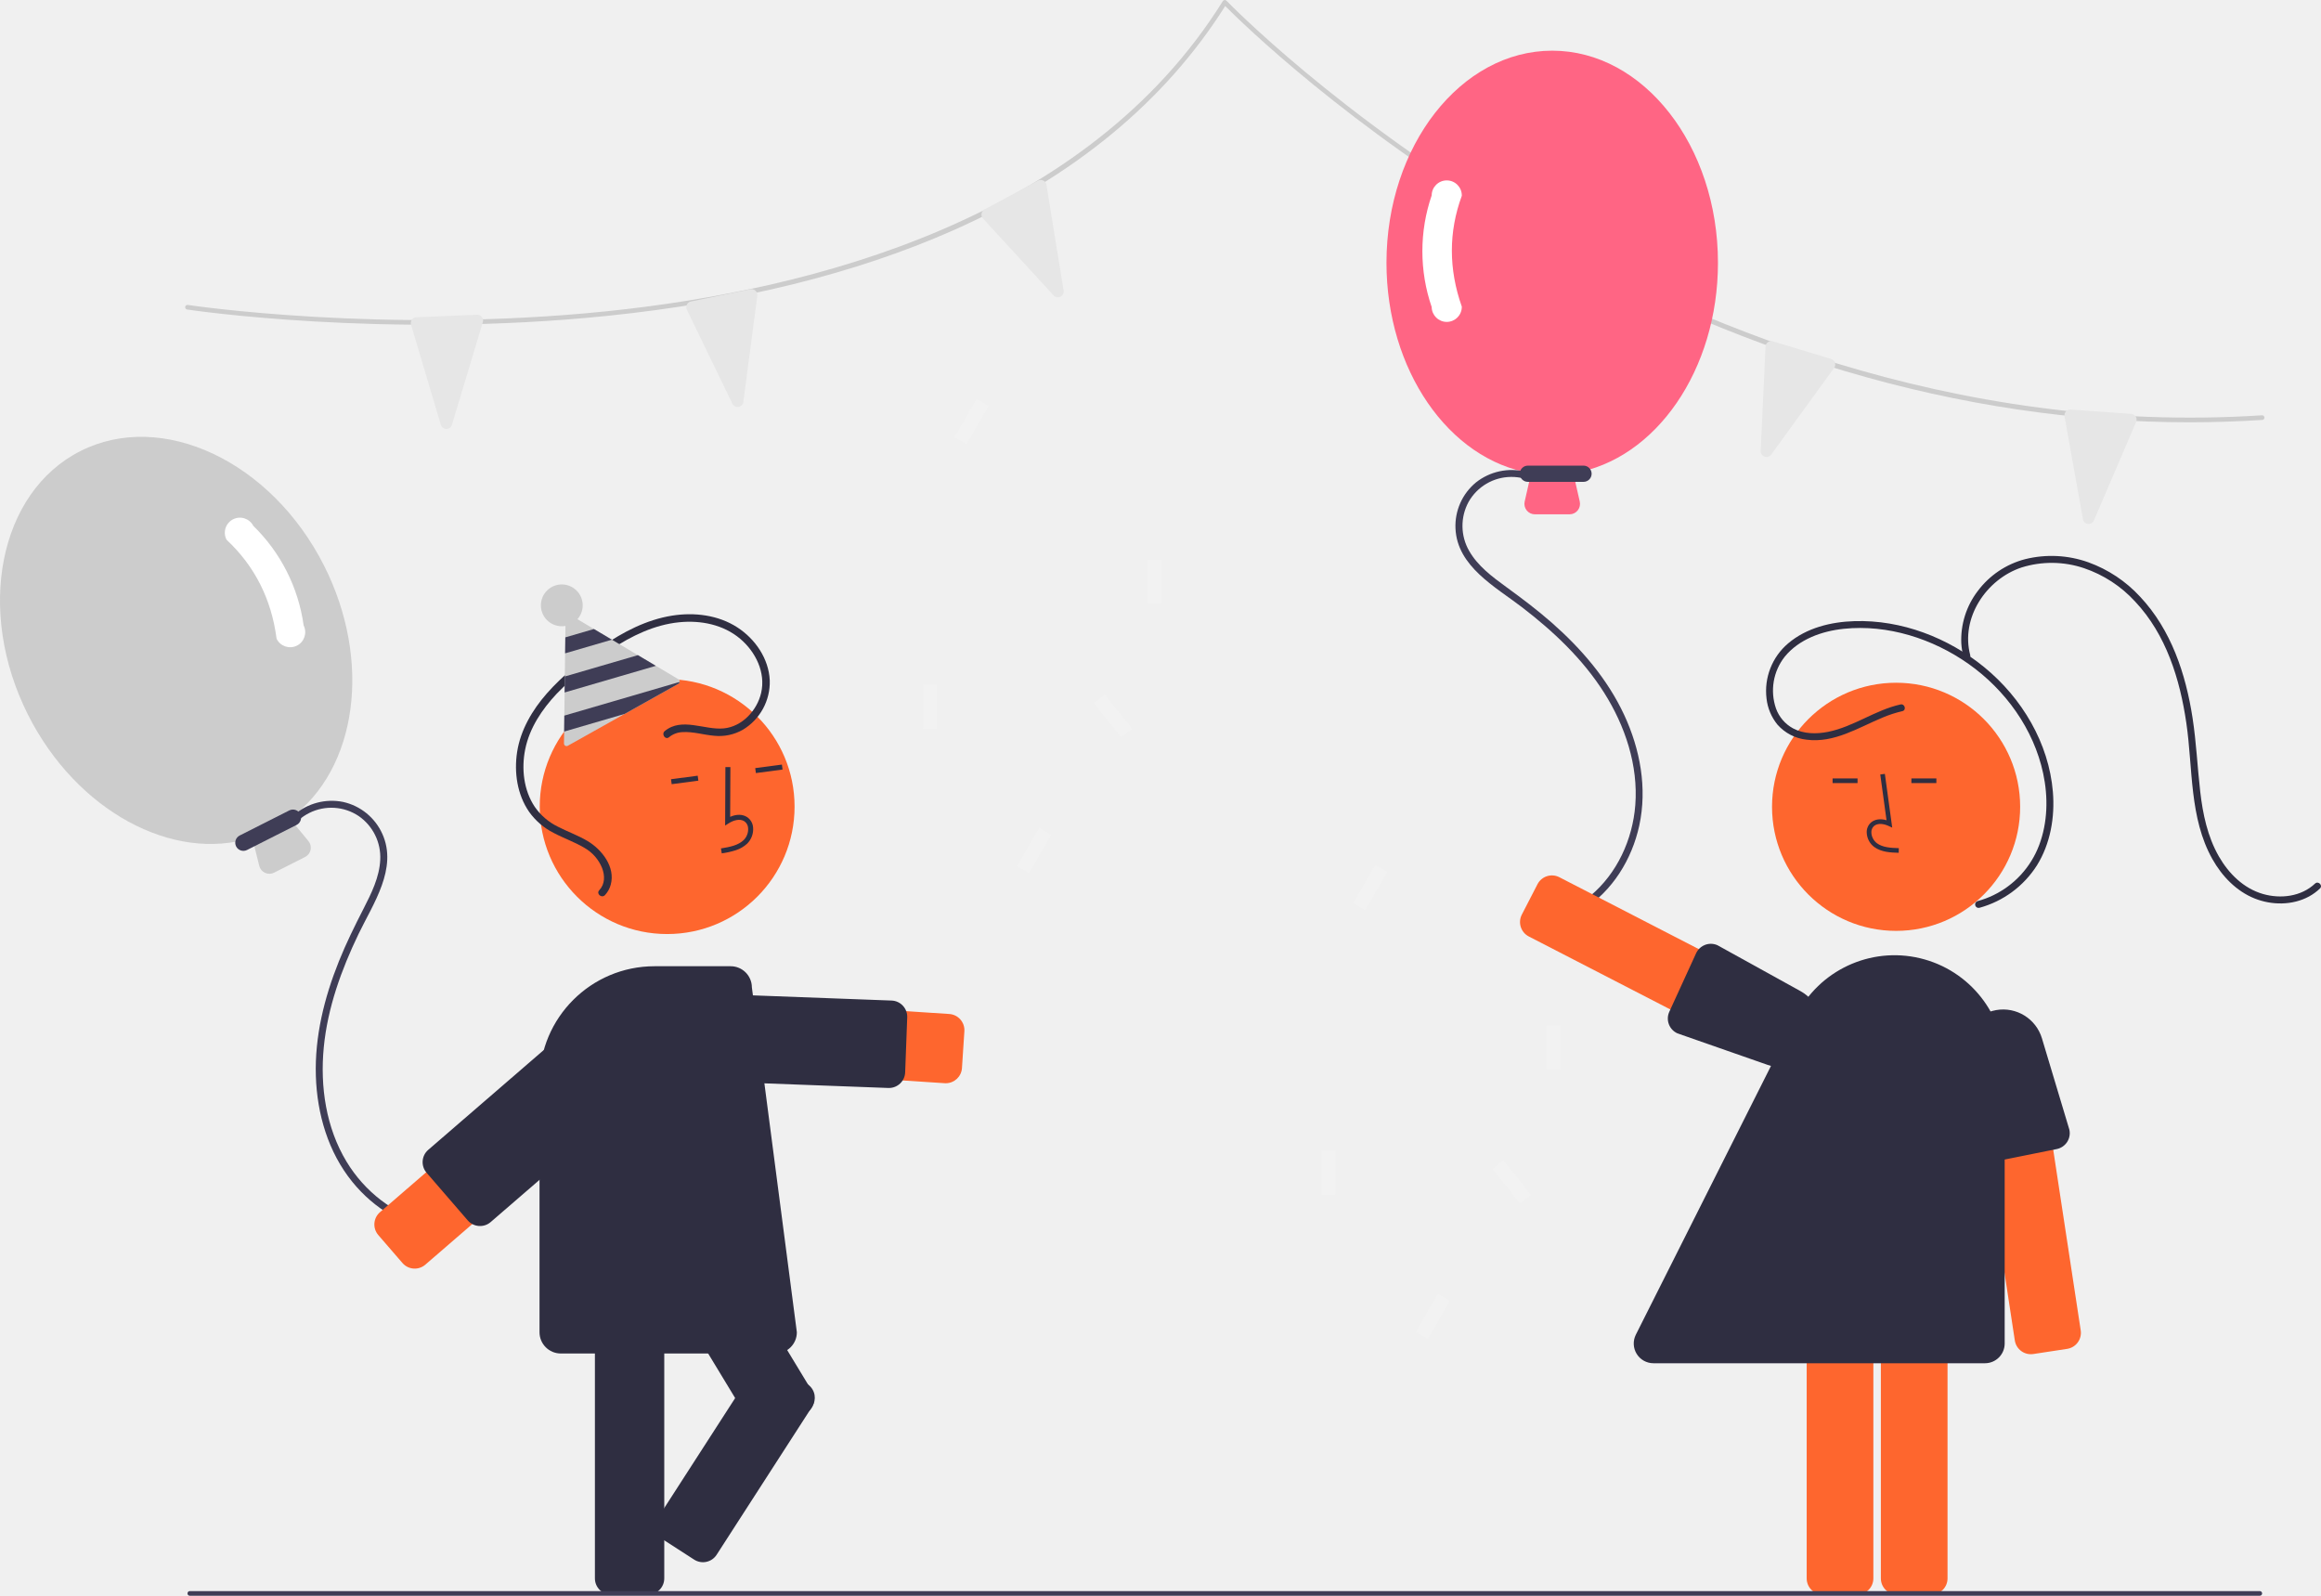
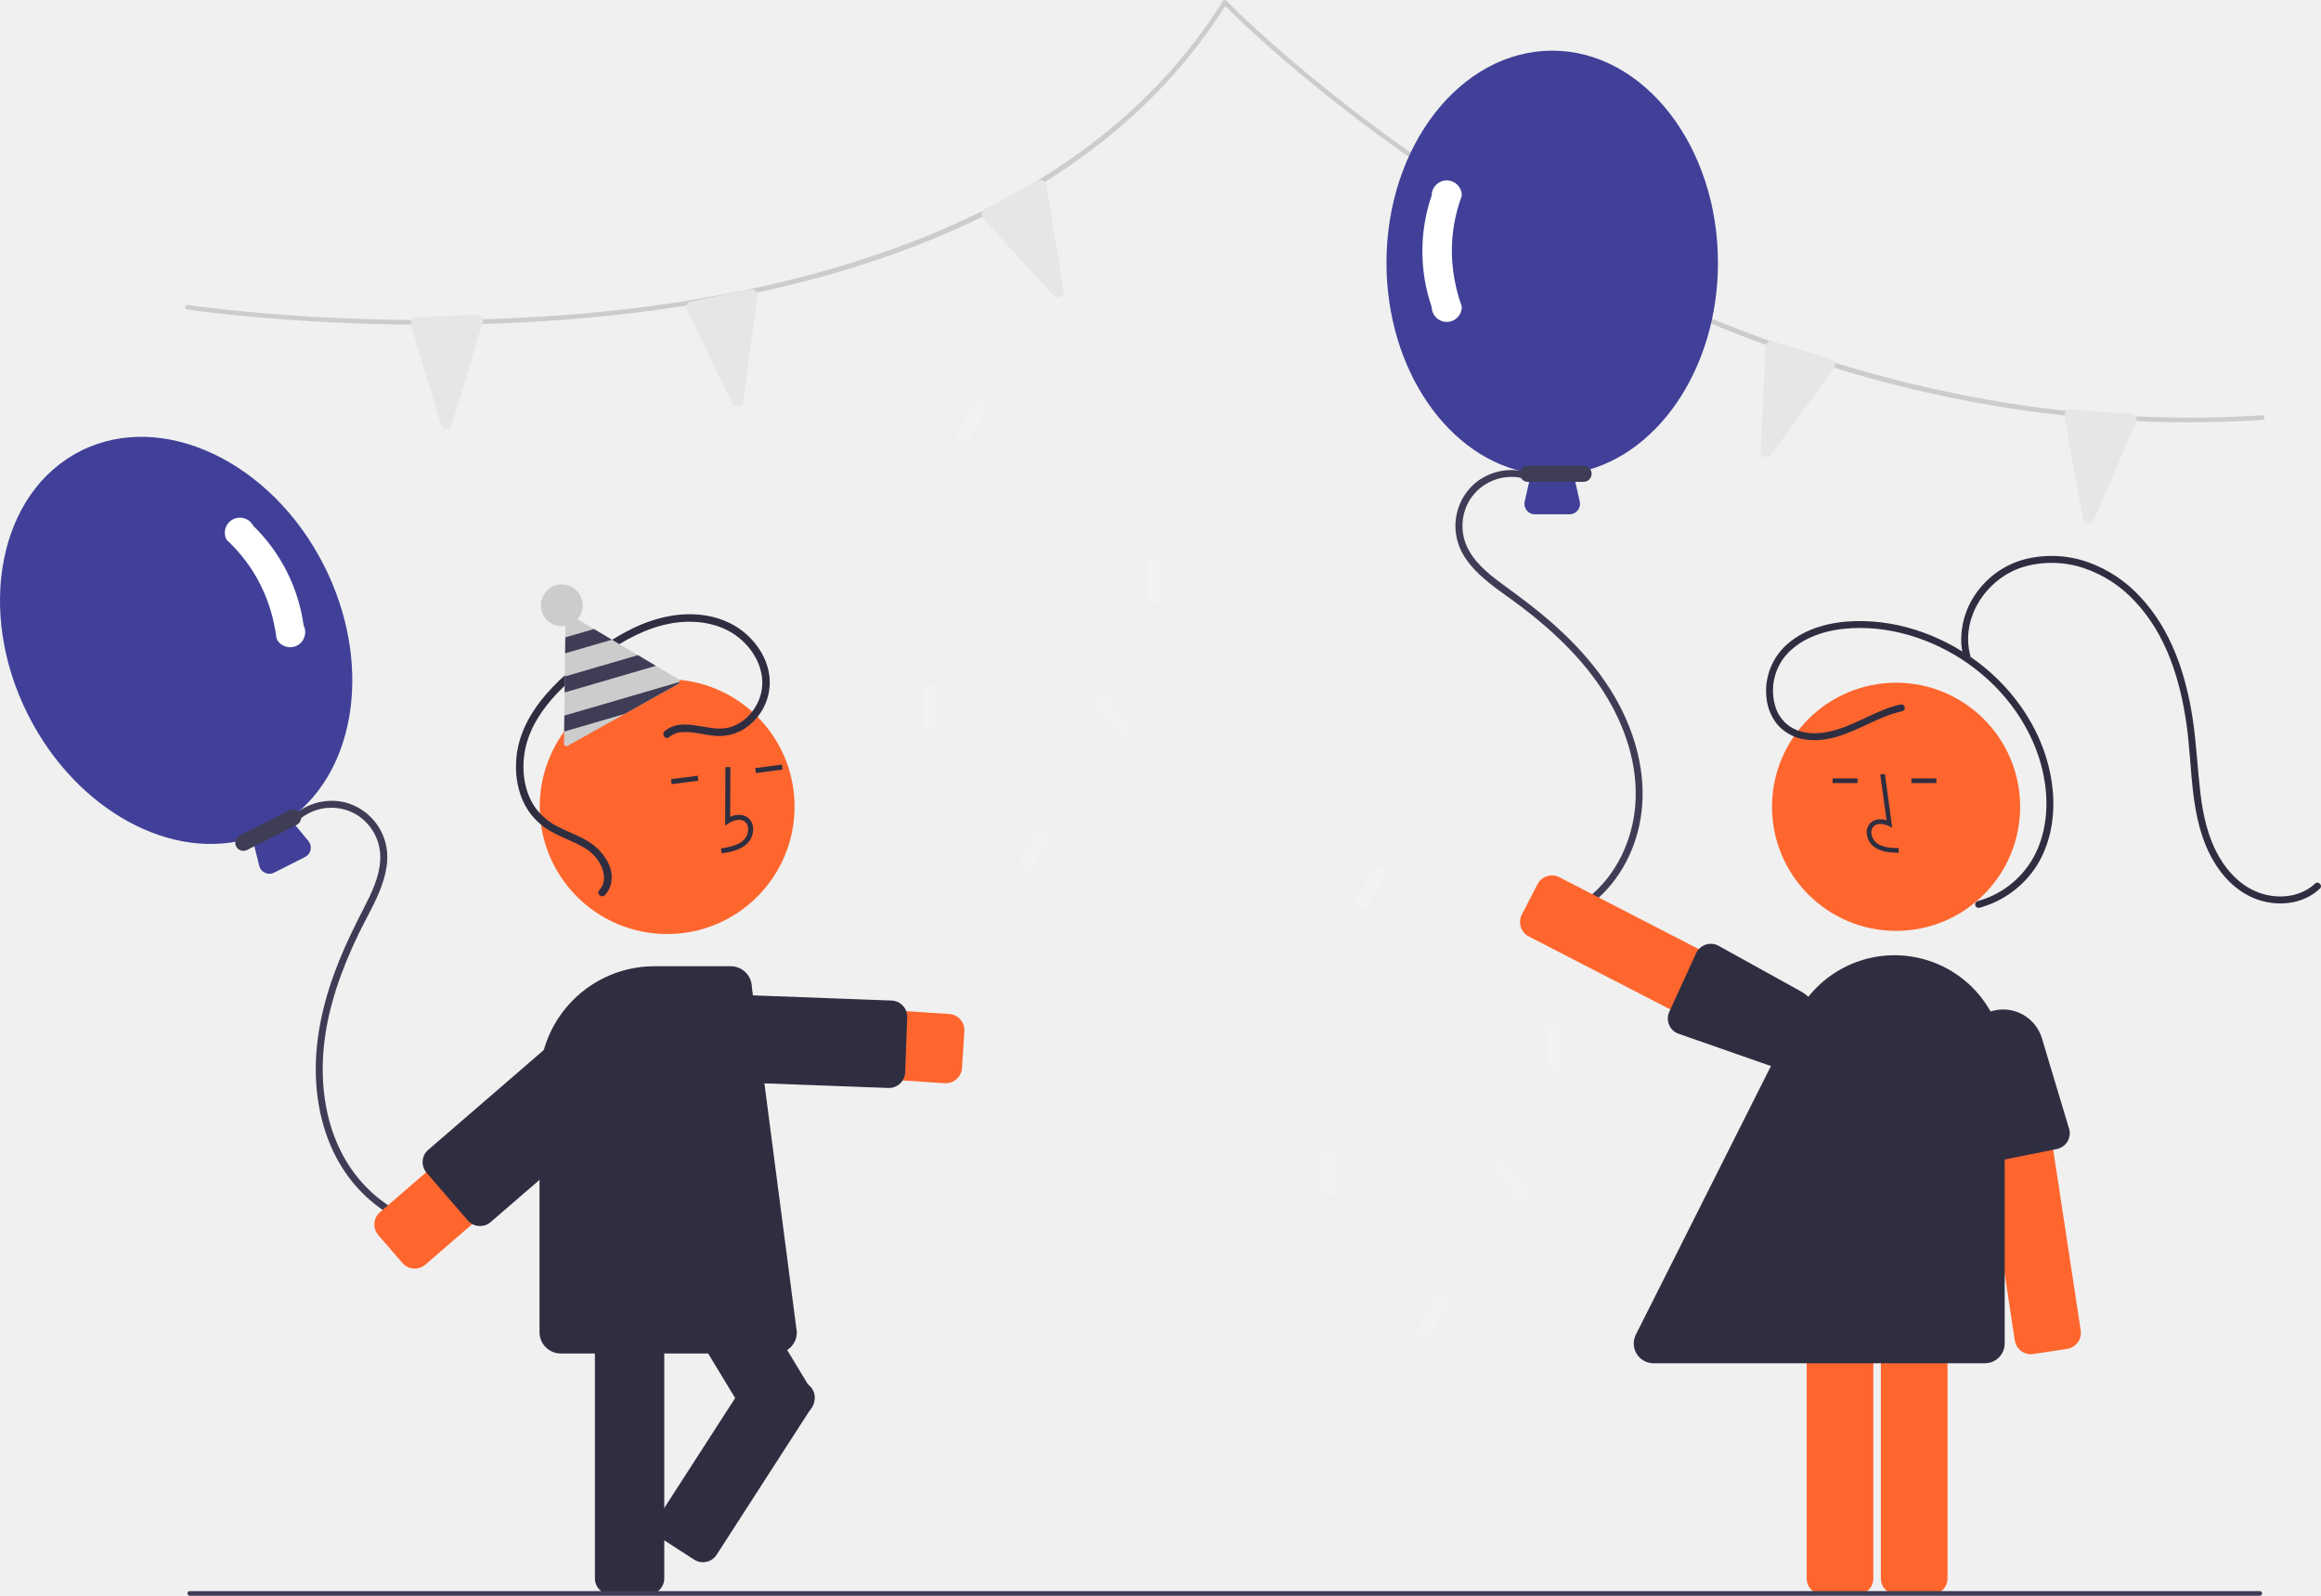
<svg xmlns="http://www.w3.org/2000/svg" id="a2ecae9d-1cb8-4e92-a90b-6fdb4b0d41d7" data-name="Layer 1" width="1001.273" height="688.362" viewBox="0 0 1001.273 688.362">
  <path d="M1043.824,287.982c-49.095,0-98.794-7.358-148.162-21.964-47.947-14.187-95.689-35.204-141.9-62.467-72.771-42.934-118.952-88.187-125.849-95.127-26.064,41.321-65.651,73.924-117.68,96.912-41.931,18.526-91.994,30.885-148.798,36.731-96.665,9.952-180.513-2.603-181.348-2.731a1,1,0,0,1,.303-1.977c.833.128,84.465,12.646,180.883,2.715,88.863-9.153,207.079-39.792,265.617-133.783a1,1,0,0,1,1.57-.164c.47.489,47.914,49.453,126.372,95.733,72.375,42.691,186.701,91.768,320.342,83.111a1,1,0,0,1,.129,1.996Q1059.614,287.982,1043.824,287.982Z" transform="translate(-99.36327 -105.8191)" fill="#ccc" />
  <path d="M291.76,290.836a2.449,2.449,0,0,1-2.223-1.781l-12.853-43.171a2.5,2.5,0,0,1,2.293-3.211l0,0,26.183-1.077a2.5,2.5,0,0,1,2.497,3.219l-13.33,44.249a2.454,2.454,0,0,1-2.398,1.779C291.872,290.842,291.816,290.84,291.76,290.836Z" transform="translate(-99.36327 -105.8191)" fill="#e6e6e6" />
  <path d="M417.792,281.356a2.449,2.449,0,0,1-2.481-1.4L395.675,239.418a2.5,2.5,0,0,1,1.746-3.539l0,0L423.089,230.6a2.5,2.5,0,0,1,2.982,2.775l-6.031,45.818a2.454,2.454,0,0,1-2.08,2.142C417.904,281.344,417.848,281.351,417.792,281.356Z" transform="translate(-99.36327 -105.8191)" fill="#e6e6e6" />
  <path d="M556.671,233.883a2.449,2.449,0,0,1-2.778-.627l-30.469-33.175a2.5,2.5,0,0,1,.654-3.892l0-0L547.141,183.748a2.5,2.5,0,0,1,3.655,1.8l7.406,45.616a2.454,2.454,0,0,1-1.376,2.65C556.774,233.838,556.723,233.862,556.671,233.883Z" transform="translate(-99.36327 -105.8191)" fill="#e6e6e6" />
  <path d="M999.943,331.784a2.449,2.449,0,0,1-2.009-2.019l-7.941-44.339a2.5,2.5,0,0,1,2.638-2.935l0,0,26.139,1.86a2.5,2.5,0,0,1,2.121,3.478l-18.198,42.479a2.454,2.454,0,0,1-2.582,1.499C1000.054,331.802,999.998,331.794,999.943,331.784Z" transform="translate(-99.36327 -105.8191)" fill="#e6e6e6" />
  <path d="M860.427,302.744a2.449,2.449,0,0,1-1.511-2.414l2.095-44.995a2.5,2.5,0,0,1,3.224-2.276l0.0 0,25.075,7.613a2.5,2.5,0,0,1,1.296,3.862L863.435,301.916a2.454,2.454,0,0,1-2.85.889C860.532,302.786,860.479,302.766,860.427,302.744Z" transform="translate(-99.36327 -105.8191)" fill="#e6e6e6" />
-   <path d="M776.478,327.681H761.493a4.5,4.5,0,0,1-4.389-5.494l2.775-12.247c-35.608-5.789-62.394-44.686-62.394-90.759,0-50.453,32.075-91.5,71.5-91.5s71.5,41.047,71.5,91.5c0,46.073-26.786,84.97-62.394,90.759l2.775,12.247a4.5,4.5,0,0,1-4.389,5.494Z" transform="translate(-99.36327 -105.8191)" fill="#ff6584" />
+   <path d="M776.478,327.681H761.493a4.5,4.5,0,0,1-4.389-5.494l2.775-12.247c-35.608-5.789-62.394-44.686-62.394-90.759,0-50.453,32.075-91.5,71.5-91.5s71.5,41.047,71.5,91.5c0,46.073-26.786,84.97-62.394,90.759l2.775,12.247a4.5,4.5,0,0,1-4.389,5.494Z" transform="translate(-99.36327 -105.8191)" fill="#404099" />
  <path d="M782.486,313.681h-24a3.5,3.5,0,0,1,0-7h24a3.5,3.5,0,0,1,0,7Z" transform="translate(-99.36327 -105.8191)" fill="#3f3d56" />
  <path d="M757.469,309.318a24.776,24.776,0,0,0-21.349,4.586,24.331,24.331,0,0,0-8.865,19.915c.732,16.339,17.181,25.12,28.647,33.908,13.55,10.384,26.269,22.365,35.45,36.871,9.092,14.365,14.794,31.387,13.473,48.532-1.143,14.828-7.863,29.529-19.387,39.126a45.884,45.884,0,0,1-4.566,3.325c-1.619,1.041-.116,3.638,1.514,2.59,12.627-8.116,20.98-21.646,24.143-36.182,3.52-16.172.384-33.008-6.534-47.854-7.186-15.423-18.491-28.534-31.193-39.698-6.301-5.537-12.993-10.563-19.771-15.494-5.96-4.336-12.207-9.005-15.911-15.533a21.638,21.638,0,0,1-.227-21.063,21.213,21.213,0,0,1,18.361-10.797,20.877,20.877,0,0,1,5.417.662c1.871.478,2.67-2.414.798-2.893Z" transform="translate(-99.36327 -105.8191)" fill="#3f3d56" />
  <path d="M723.486,244.681a6.508,6.508,0,0,1-6.5-6.417,74.256,74.256,0,0,1,0-48.166,6.5,6.5,0,0,1,13.0.083l-.031.172c-5.683,15.489-5.682,31.524.002,47.662l.028.166A6.507,6.507,0,0,1,723.486,244.681Z" transform="translate(-99.36327 -105.8191)" fill="#fff" />
-   <path d="M213.706,482.341a4.476,4.476,0,0,1-2.495-3l-3.049-12.181c-34.39,10.899-75.844-11.729-96.631-52.846-22.763-45.026-12.658-96.129,22.527-113.917s82.328,4.373,105.092,49.399c20.787,41.117,14.431,87.916-14.735,109.148l8.002,9.677a4.5,4.5,0,0,1-1.438,6.883l-13.373,6.761A4.478,4.478,0,0,1,213.706,482.341Z" transform="translate(-99.36327 -105.8191)" fill="#ccc" />
+   <path d="M213.706,482.341a4.476,4.476,0,0,1-2.495-3l-3.049-12.181c-34.39,10.899-75.844-11.729-96.631-52.846-22.763-45.026-12.658-96.129,22.527-113.917s82.328,4.373,105.092,49.399c20.787,41.117,14.431,87.916-14.735,109.148l8.002,9.677a4.5,4.5,0,0,1-1.438,6.883l-13.373,6.761A4.478,4.478,0,0,1,213.706,482.341Z" transform="translate(-99.36327 -105.8191)" fill="#404099" />
  <path d="M201.226,470.936a3.504,3.504,0,0,1,1.544-4.703l21.418-10.828a3.5,3.5,0,0,1,3.158,6.247L205.929,472.481A3.504,3.504,0,0,1,201.226,470.936Z" transform="translate(-99.36327 -105.8191)" fill="#3f3d56" />
  <path d="M226.286,457.3a24.776,24.776,0,0,1,21.122-5.54,24.331,24.331,0,0,1,16.897,13.774c6.718,14.912-3.999,30.17-10.267,43.185-7.407,15.38-13.352,31.811-15.001,48.899-1.633,16.922.958,34.686,9.872,49.39,7.71,12.718,20.34,22.806,34.954,26.17a45.885,45.885,0,0,0,5.575.908c1.914.198,1.745,3.195-.183,2.995-14.931-1.546-28.489-9.852-37.871-21.398-10.438-12.845-15.235-29.284-15.759-45.655-.545-17.006,3.628-33.808,9.927-49.501,3.125-7.784,6.829-15.289,10.654-22.748,3.363-6.558,6.831-13.544,7.192-21.041a21.638,21.638,0,0,0-9.301-18.9,21.213,21.213,0,0,0-21.257-1.352,20.877,20.877,0,0,0-4.536,3.034c-1.454,1.271-3.472-.95-2.017-2.222Z" transform="translate(-99.36327 -105.8191)" fill="#3f3d56" />
  <path d="M218.718,381.415l-.05-.161c-2.208-16.966-9.442-31.277-21.502-42.536l-.105-.14a6.5,6.5,0,0,1,11.564-5.939,74.256,74.256,0,0,1,21.731,42.985,6.5,6.5,0,0,1-11.639,5.791Z" transform="translate(-99.36327 -105.8191)" fill="#fff" />
  <path d="M868.223,566.161,758.886,509.79a7.007,7.007,0,0,1-3.014-9.429l6.763-13.118a7.008,7.008,0,0,1,9.429-3.014l109.337,56.372a7.007,7.007,0,0,1,3.014,9.429L877.653,563.147a6.952,6.952,0,0,1-4.092,3.457,7.034,7.034,0,0,1-2.144.337A6.956,6.956,0,0,1,868.223,566.161Z" transform="translate(-99.36327 -105.8191)" fill="#fe662e" />
  <path d="M834.889,513.428a6.966,6.966,0,0,1,5.394.141l35.831,19.812a17.469,17.469,0,0,1,7.253,22.952l-.449-.219.449.219a17.484,17.484,0,0,1-21.476,8.842l-38.859-13.582a6.999,6.999,0,0,1-3.573-9.237l11.554-25.231a7.037,7.037,0,0,1,.743-1.294A6.958,6.958,0,0,1,834.889,513.428Z" transform="translate(-99.36327 -105.8191)" fill="#2f2e41" />
  <circle cx="817.969" cy="348.037" r="53.519" fill="#fe662e" />
  <path d="M910.765,786.702V663.688a7.008,7.008,0,0,1,7-7h14.759a7.008,7.008,0,0,1,7,7V786.702a7.008,7.008,0,0,1-7,7H917.765A7.008,7.008,0,0,1,910.765,786.702Z" transform="translate(-99.36327 -105.8191)" fill="#fe662e" />
  <path d="M878.765,786.702V663.688a7.008,7.008,0,0,1,7-7h14.759a7.008,7.008,0,0,1,7,7V786.702a7.008,7.008,0,0,1-7,7H885.765A7.008,7.008,0,0,1,878.765,786.702Z" transform="translate(-99.36327 -105.8191)" fill="#fe662e" />
  <path d="M918.456,473.692l.056-2c-3.721-.104-7.001-.337-9.466-2.138a6.148,6.148,0,0,1-2.381-4.528,3.514,3.514,0,0,1,1.153-2.895c1.636-1.382,4.269-.935,6.188-.055l1.655.759-3.173-23.19-1.981.271,2.699,19.727c-2.607-.767-5.023-.437-6.678.961a5.471,5.471,0,0,0-1.86,4.492,8.133,8.133,0,0,0,3.2,6.073C911.034,473.484,915.149,473.599,918.456,473.692Z" transform="translate(-99.36327 -105.8191)" fill="#2f2e41" />
  <rect x="790.572" y="335.799" width="10.771" height="2" fill="#2f2e41" />
  <rect x="824.572" y="335.799" width="10.771" height="2" fill="#2f2e41" />
  <path d="M968.546,684.044,950.036,562.43a7.007,7.007,0,0,1,5.867-7.973l14.591-2.221a7.008,7.008,0,0,1,7.974,5.867l18.511,121.613a7.008,7.008,0,0,1-5.867,7.974l-14.591,2.221a6.994,6.994,0,0,1-7.974-5.867Z" transform="translate(-99.36327 -105.8191)" fill="#fe662e" />
  <path d="M954.241,605.986a6.966,6.966,0,0,1-3.055-4.448l-5.019-40.635a17.469,17.469,0,0,1,14.311-19.354l.087.492-.087-.492a17.484,17.484,0,0,1,19.773,12.184l11.84,39.425a6.999,6.999,0,0,1-5.375,8.318l-27.205,5.474a7.037,7.037,0,0,1-1.484.159A6.958,6.958,0,0,1,954.241,605.986Z" transform="translate(-99.36327 -105.8191)" fill="#2f2e41" />
  <path d="M955.677,693.888H812.654a8.5,8.5,0,0,1-7.594-12.319L874.209,544.058a47.516,47.516,0,0,1,89.968,21.347V685.388A8.51,8.51,0,0,1,955.677,693.888Z" transform="translate(-99.36327 -105.8191)" fill="#2f2e41" />
  <path d="M919.228,409.702c-10.956,2.446-20.197,9.587-31.212,11.807-5.02,1.012-10.548.97-15.158-1.501a15.799,15.799,0,0,1-7.335-8.559,23.621,23.621,0,0,1,3.767-22.341c6.184-7.57,16.043-11.058,25.502-12.041,18.93-1.967,38.375,4.271,53.783,15.137,15.909,11.22,28.114,28.067,32.208,47.241,2.188,10.25,1.973,21.153-1.764,31.023a39.528,39.528,0,0,1-19.769,21.545,38.796,38.796,0,0,1-6.766,2.519,1.501,1.501,0,0,0,.798,2.893,42.731,42.731,0,0,0,24.767-18.239c5.861-9.375,7.827-20.852,6.925-31.759-1.746-21.099-13.349-40.492-29.569-53.768-15.582-12.754-35.74-20.515-56.007-19.898-10.164.309-20.715,2.889-28.619,9.587a26.919,26.919,0,0,0-9.342,23.787,21.571,21.571,0,0,0,4.736,11.294,19.518,19.518,0,0,0,12.528,6.47c11.984,1.56,22.376-5.233,32.966-9.6a51.264,51.264,0,0,1,8.36-2.705c1.883-.421,1.086-3.313-.798-2.893Z" transform="translate(-99.36327 -105.8191)" fill="#2f2e41" />
  <path d="M949.33,388.5c-4.303-16.107,6.926-32.872,22.184-37.902a43.585,43.585,0,0,1,26.84.299,52.942,52.942,0,0,1,22.118,14.441c13.374,14.228,19.299,33.432,22.071,52.366,2.862,19.549,1.247,40.961,11.25,58.725,4.147,7.365,10.303,13.814,18.257,16.986,7.42,2.959,16.31,2.973,23.419-.873a22.458,22.458,0,0,0,4.705-3.437c1.407-1.328-.717-3.446-2.121-2.121-5.953,5.617-14.825,6.677-22.476,4.472-8.345-2.404-14.769-8.818-19.001-16.203-4.895-8.541-6.933-18.303-8.045-27.989-1.213-10.574-1.681-21.204-3.302-31.735-2.923-18.993-9.238-38.059-22.636-52.312a56.363,56.363,0,0,0-22.275-14.821,47.224,47.224,0,0,0-27.278-1.377,37.203,37.203,0,0,0-20.506,13.79,34.679,34.679,0,0,0-7.073,22.536,30.616,30.616,0,0,0,.975,5.953,1.501,1.501,0,0,0,2.893-.798Z" transform="translate(-99.36327 -105.8191)" fill="#2f2e41" />
  <path d="M506.906,573.085l-124.363-8.144a14.96,14.96,0,1,1,1.955-29.855l124.363,8.144a7.006,7.006,0,0,1,6.533,7.449l-1.04,15.874a7.006,7.006,0,0,1-6.98,6.548Q507.141,573.1,506.906,573.085Z" transform="translate(-99.36327 -105.8191)" fill="#fe662e" />
  <path d="M482.587,575.142l-102.267-3.822a7.005,7.005,0,0,1-6.739-7.262l.886-23.709a7.006,7.006,0,0,1,7.262-6.739l102.267,3.822a7.005,7.005,0,0,1,6.739,7.262l-.886,23.709a7.015,7.015,0,0,1-6.998,6.745C482.764,575.147,482.676,575.145,482.587,575.142Z" transform="translate(-99.36327 -105.8191)" fill="#2f2e41" />
  <path d="M356.005,786.696V654.113a7.014,7.014,0,0,1,7.006-7.006H378.919a7.014,7.014,0,0,1,7.006,7.006V786.696a7.014,7.014,0,0,1-7.006,7.006H363.011A7.014,7.014,0,0,1,356.005,786.696Z" transform="translate(-99.36327 -105.8191)" fill="#2f2e41" />
  <path d="M423.997,721.26,355.273,607.879a7.014,7.014,0,0,1,2.36-9.622l13.604-8.246a7.014,7.014,0,0,1,9.622,2.36l68.724,113.381a7.014,7.014,0,0,1-2.36,9.622l-13.604,8.246A7.014,7.014,0,0,1,423.997,721.26Z" transform="translate(-99.36327 -105.8191)" fill="#2f2e41" />
  <circle cx="287.808" cy="347.956" r="54.967" fill="#fe662e" />
  <path d="M416.925,472.543a13.036,13.036,0,0,0,4.76-2.794,8.766,8.766,0,0,0,2.562-6.94,5.897,5.897,0,0,0-2.622-4.539c-1.966-1.261-4.595-1.265-7.271-.085l.101-21.458-2.155-.01-.119,25.227,1.661-1.045c1.926-1.209,4.676-2.061,6.62-.814a3.787,3.787,0,0,1,1.64,2.93,6.624,6.624,0,0,1-1.905,5.174c-2.38,2.274-5.853,2.985-9.813,3.62l.342,2.128A35.526,35.526,0,0,0,416.925,472.543Z" transform="translate(-99.36327 -105.8191)" fill="#2f2e41" />
  <rect x="425.258" y="436.393" width="11.61" height="2.155" transform="translate(-152.9296 -45.61527) rotate(-7.5232)" fill="#2f2e41" />
  <rect x="388.929" y="441.19" width="11.61" height="2.155" transform="translate(-153.8704 -50.33052) rotate(-7.5232)" fill="#2f2e41" />
  <path d="M332.113,680.524V572.185A49.613,49.613,0,0,1,381.669,522.628h32.894a9.15,9.15,0,0,1,9.157,9.092L443.125,680.524a9.171,9.171,0,0,1-9.161,9.161H341.274A9.171,9.171,0,0,1,332.113,680.524Z" transform="translate(-99.36327 -105.8191)" fill="#2f2e41" />
  <path d="M263.292,628.721l94.308-81.477a14.959,14.959,0,1,1,19.559,22.639l-94.307,81.478a7.005,7.005,0,0,1-9.881-.721L262.57,638.602a7.006,7.006,0,0,1,.721-9.881Z" transform="translate(-99.36327 -105.8191)" fill="#fe662e" />
  <path d="M284.107,601.833l77.44-66.905a7.005,7.005,0,0,1,9.881.721l17.763,20.56a7.005,7.005,0,0,1-.721,9.881l-77.44,66.905a7.014,7.014,0,0,1-9.881-.721L283.385,611.714a7.006,7.006,0,0,1,.721-9.881Z" transform="translate(-99.36327 -105.8191)" fill="#2f2e41" />
  <path d="M386.144,421.174c7.348-6.081,17.171-.33,25.48-1.146,7.95-.781,14.349-7.777,16.092-15.306,2.034-8.784-2.375-17.706-9.018-23.333-7.275-6.163-17.043-8.078-26.351-7.14-10.668,1.075-20.497,5.851-29.346,11.687a131.33,131.33,0,0,0-23.477,19.14c-6.327,6.727-11.733,14.786-13.585,23.964-1.683,8.341-.696,17.639,4.118,24.823a26.088,26.088,0,0,0,10.05,8.605c4.203,2.164,8.701,3.74,12.767,6.173,6.148,3.68,12.048,11.18,9.955,18.828a10.555,10.555,0,0,1-2.484,4.47c-1.42,1.518-3.89-.57-2.466-2.092,2.501-2.672,2.473-6.3,1.23-9.571a17.538,17.538,0,0,0-7.632-8.72c-4.256-2.542-8.978-4.151-13.345-6.475a29.125,29.125,0,0,1-10.512-9.054c-5.139-7.435-6.536-17.012-5.172-25.82,1.477-9.532,6.552-18.123,12.846-25.283,6.849-7.792,15.205-14.34,23.725-20.203,9.142-6.291,19.211-11.565,30.275-13.331,9.591-1.531,19.932-.28,28.191,5.088,7.71,5.01,13.534,13.488,13.951,22.845a23.965,23.965,0,0,1-11.59,21.277,20.587,20.587,0,0,1-12.35,2.615c-4.587-.381-9.157-1.875-13.786-1.572a9.636,9.636,0,0,0-5.72,2.186c-1.605,1.329-3.438-1.338-1.846-2.656Z" transform="translate(-99.36327 -105.8191)" fill="#2f2e41" />
  <path d="M449.748,712.578l-41.237,63.934a7.014,7.014,0,0,1-9.685,2.09l-13.368-8.622a7.007,7.007,0,0,1-2.09-9.685l41.237-63.934a7.014,7.014,0,0,1,9.685-2.09l13.368,8.622a6.958,6.958,0,0,1,3.051,4.409q.04.182.069.364A6.955,6.955,0,0,1,449.748,712.578Z" transform="translate(-99.36327 -105.8191)" fill="#2f2e41" />
  <path d="M1074.238,794.181h-893a1,1,0,0,1,0-2h893a1,1,0,0,1,0,2Z" transform="translate(-99.36327 -105.8191)" fill="#3f3d56" />
  <rect x="398.122" y="295.362" width="6" height="19" fill="#f2f2f2" style="isolation:isolate" />
  <rect x="495.122" y="241.362" width="6" height="19" fill="#f2f2f2" style="isolation:isolate" />
  <rect x="576.486" y="405.181" width="6" height="19" transform="translate(-231.5206 345.306) rotate(-38.5192)" fill="#f2f2f2" style="isolation:isolate" />
  <rect x="535.986" y="469.681" width="19" height="6" transform="translate(-235.9741 602.9258) rotate(-60)" fill="#f2f2f2" style="isolation:isolate" />
  <rect x="508.986" y="284.681" width="19" height="6" transform="translate(-89.25945 487.0431) rotate(-60)" fill="#f2f2f2" style="isolation:isolate" />
  <rect x="570.122" y="496.362" width="6" height="19" fill="#f2f2f2" style="isolation:isolate" />
  <rect x="667.122" y="442.362" width="6" height="19" fill="#f2f2f2" style="isolation:isolate" />
  <rect x="748.486" y="606.181" width="6" height="19" transform="translate(-319.2714 496.1613) rotate(-38.5192)" fill="#f2f2f2" style="isolation:isolate" />
  <rect x="707.986" y="670.681" width="19" height="6" transform="translate(-324.0452 852.3822) rotate(-60)" fill="#f2f2f2" style="isolation:isolate" />
  <rect x="680.986" y="485.681" width="19" height="6" transform="translate(-177.3305 736.4995) rotate(-60)" fill="#f2f2f2" style="isolation:isolate" />
  <path d="M392.045,398.833l-9.747-5.792-7.738-4.605L363.337,381.764l-7.748-4.6-10.532-6.27a1.135,1.135,0,0,0-1.711.959l-.108,8.913-.093,6.889-.128,9.984-.078,6.893-.128,9.984-.083,6.883-.066,5.116a1.049,1.049,0,0,0,.138.569,1.181,1.181,0,0,0,.403.42,1.124,1.124,0,0,0,1.131.012l47.693-26.735a1.064,1.064,0,0,0,.558-.804.845.845,0,0,0,.022-.168,1.181,1.181,0,0,0-.148-.563A1.049,1.049,0,0,0,392.045,398.833Z" transform="translate(-99.36327 -105.8191)" fill="#ccc" />
  <polygon points="263.973 275.945 243.782 281.837 243.874 274.948 256.226 271.345 263.973 275.945" fill="#3f3d56" />
  <polygon points="282.934 287.222 243.575 298.714 243.653 291.821 275.196 282.616 282.934 287.222" fill="#3f3d56" />
  <path d="M392.584,399.979a1.064,1.064,0,0,1-.558.804l-23.187,12.998L342.727,421.401l.083-6.883Z" transform="translate(-99.36327 -105.8191)" fill="#3f3d56" />
  <circle cx="242.357" cy="261.13" r="9.019" fill="#ccc" />
</svg>
